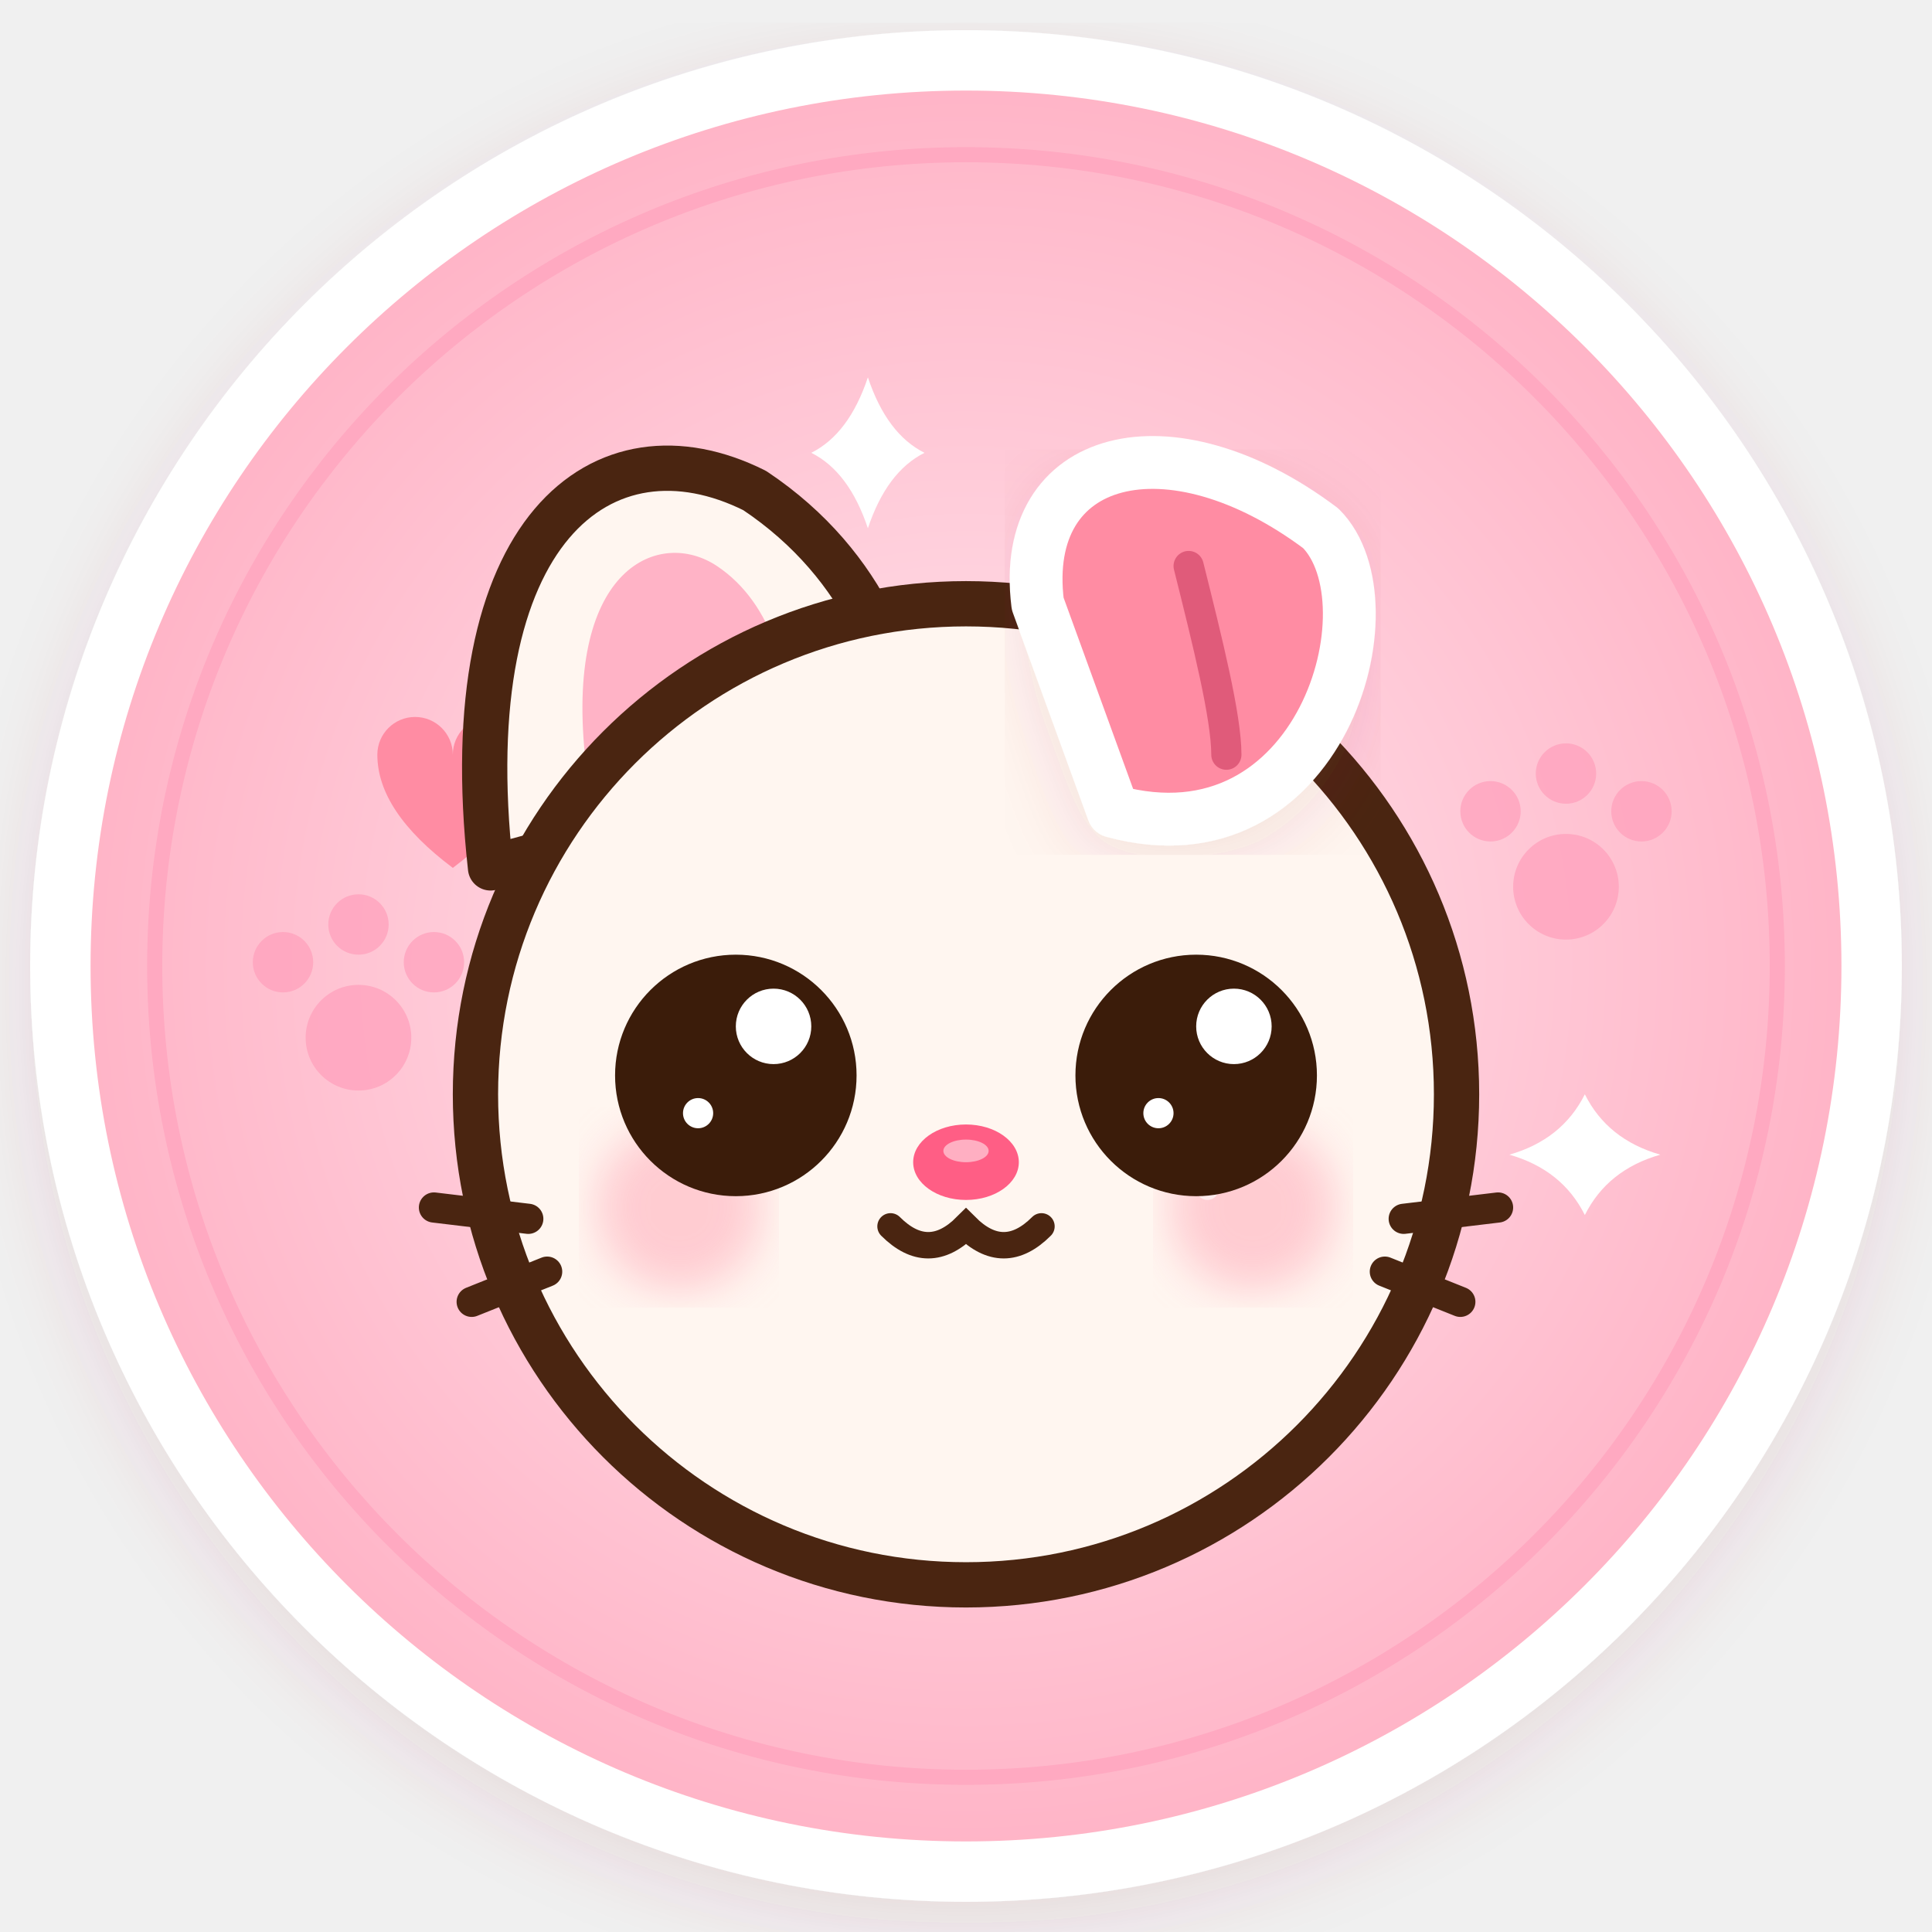
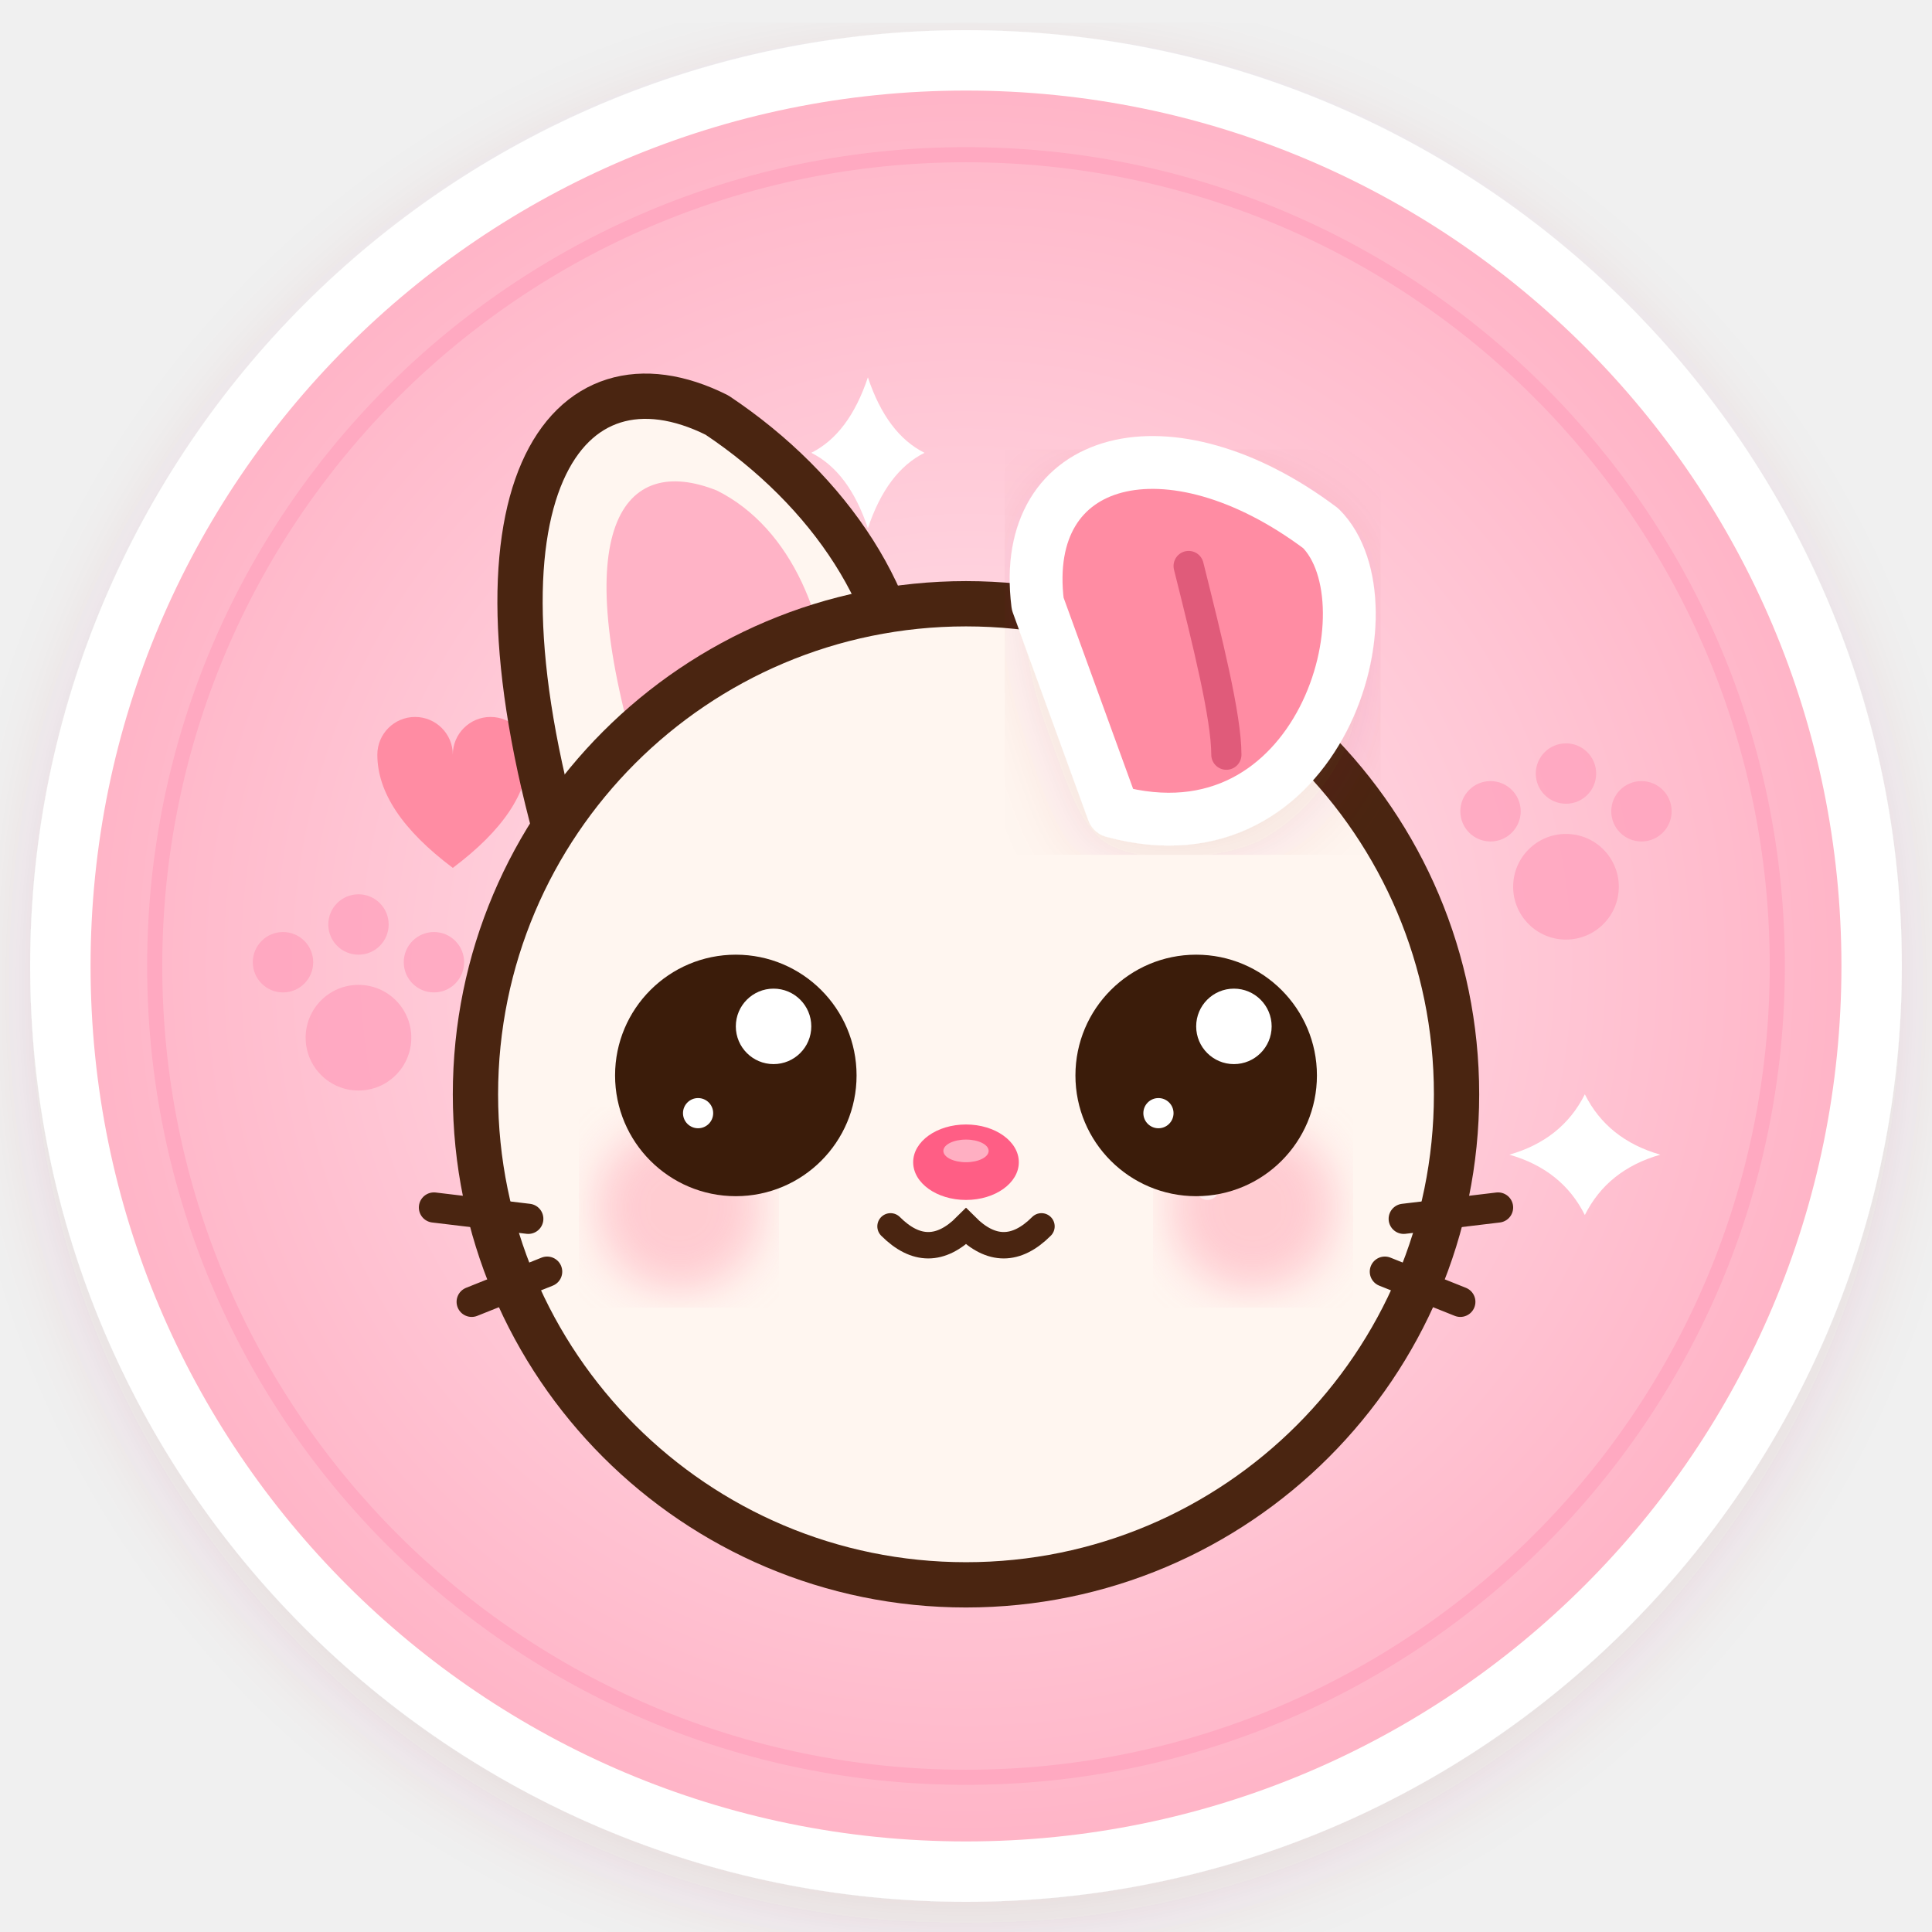
<svg xmlns="http://www.w3.org/2000/svg" width="512" height="512" viewBox="0 0 512 512" fill="none">
  <defs>
    <radialGradient id="bg" cx="50%" cy="50%" r="50%">
      <stop offset="0%" stop-color="#FFE8EF" />
      <stop offset="100%" stop-color="#FFB3C6" />
    </radialGradient>
    <filter id="shadow">
      <feDropShadow dx="0" dy="6" stdDeviation="10" flood-color="#A03045" flood-opacity="0.12" />
    </filter>
    <filter id="blur">
      <feGaussianBlur stdDeviation="6" />
    </filter>
  </defs>
  <circle cx="256" cy="256" r="240" fill="url(#bg)" stroke="#FFFFFF" stroke-width="16" filter="url(#shadow)" />
  <circle cx="256" cy="256" r="215" fill="none" stroke="#FF9EBA" stroke-width="4" opacity="0.6" />
  <path d="M230 100 Q 235 115 245 120 Q 235 125 230 140 Q 225 125 215 120 Q 225 115 230 100 Z" fill="#FFFFFF" />
  <path d="M420 290 Q 426 302 440 306 Q 426 310 420 322 Q 414 310 400 306 Q 414 302 420 290 Z" fill="#FFFFFF" />
  <path d="M100 200 A 10 10 0 0 1 120 200 A 10 10 0 0 1 140 200 Q 140 215 120 230 Q 100 215 100 200 Z" fill="#FF8CA3" />
  <g fill="#FF9EBA" opacity="0.7">
    <circle cx="95" cy="275" r="14" />
    <circle cx="75" cy="255" r="8" />
    <circle cx="95" cy="245" r="8" />
    <circle cx="115" cy="255" r="8" />
    <circle cx="415" cy="235" r="14" />
    <circle cx="395" cy="215" r="8" />
    <circle cx="415" cy="205" r="8" />
    <circle cx="435" cy="215" r="8" />
  </g>
-   <path d="M130 230 C 120 140, 160 110, 200 130 C 230 150, 240 180, 240 200 Z" fill="#FFF6F0" stroke="#4A2511" stroke-width="12" stroke-linejoin="round" />
-   <path d="M155 200 C 150 150, 175 140, 190 150 C 205 160, 210 180, 210 200 Z" fill="#FFB3C6" />
+   <path d="M 150 230 C 120 130, 150 90, 190 110 C 220 130, 240 160, 240 190 Z" fill="#FFF6F0" stroke="#4A2511" stroke-width="12" stroke-linejoin="round" />
+   <path d="M 170 205 C 150 140, 165 120, 190 130 C 210 140, 220 165, 220 190 Z" fill="#FFB3C6" />
  <circle cx="256" cy="290" r="130" fill="#FFF6F0" stroke="#4A2511" stroke-width="12" />
  <path d="M275 160 C 270 120, 310 110, 350 140 C 370 160, 350 230, 295 215 Z" fill="#FF8CA3" stroke="#FFFFFF" stroke-width="14" stroke-linejoin="round" filter="url(#shadow)" />
  <path d="M315 150 C 320 170, 325 190, 325 200" stroke="#E05B7A" stroke-width="8" stroke-linecap="round" />
  <circle cx="180" cy="320" r="22" fill="#FF8CA3" opacity="0.4" filter="url(#blur)" />
  <circle cx="332" cy="320" r="22" fill="#FF8CA3" opacity="0.4" filter="url(#blur)" />
  <circle cx="320" cy="315" r="3" fill="#FFFFFF" opacity="0.6" />
  <circle cx="195" cy="285" r="32" fill="#3B1C0A" />
  <circle cx="205" cy="272" r="10" fill="#FFFFFF" />
  <circle cx="185" cy="295" r="4" fill="#FFFFFF" />
  <circle cx="317" cy="285" r="32" fill="#3B1C0A" />
  <circle cx="327" cy="272" r="10" fill="#FFFFFF" />
  <circle cx="307" cy="295" r="4" fill="#FFFFFF" />
  <ellipse cx="256" cy="308" rx="14" ry="10" fill="#FF5E85" />
  <ellipse cx="256" cy="305" rx="6" ry="3" fill="#FFFFFF" opacity="0.5" />
  <path d="M236 325 Q 246 335 256 325 Q 266 335 276 325" fill="none" stroke="#4A2511" stroke-width="7" stroke-linecap="round" />
  <path d="M115 320 L 140 323" stroke="#4A2511" stroke-width="8" stroke-linecap="round" />
  <path d="M125 345 L 145 337" stroke="#4A2511" stroke-width="8" stroke-linecap="round" />
  <path d="M397 320 L 372 323" stroke="#4A2511" stroke-width="8" stroke-linecap="round" />
  <path d="M387 345 L 367 337" stroke="#4A2511" stroke-width="8" stroke-linecap="round" />
</svg>
